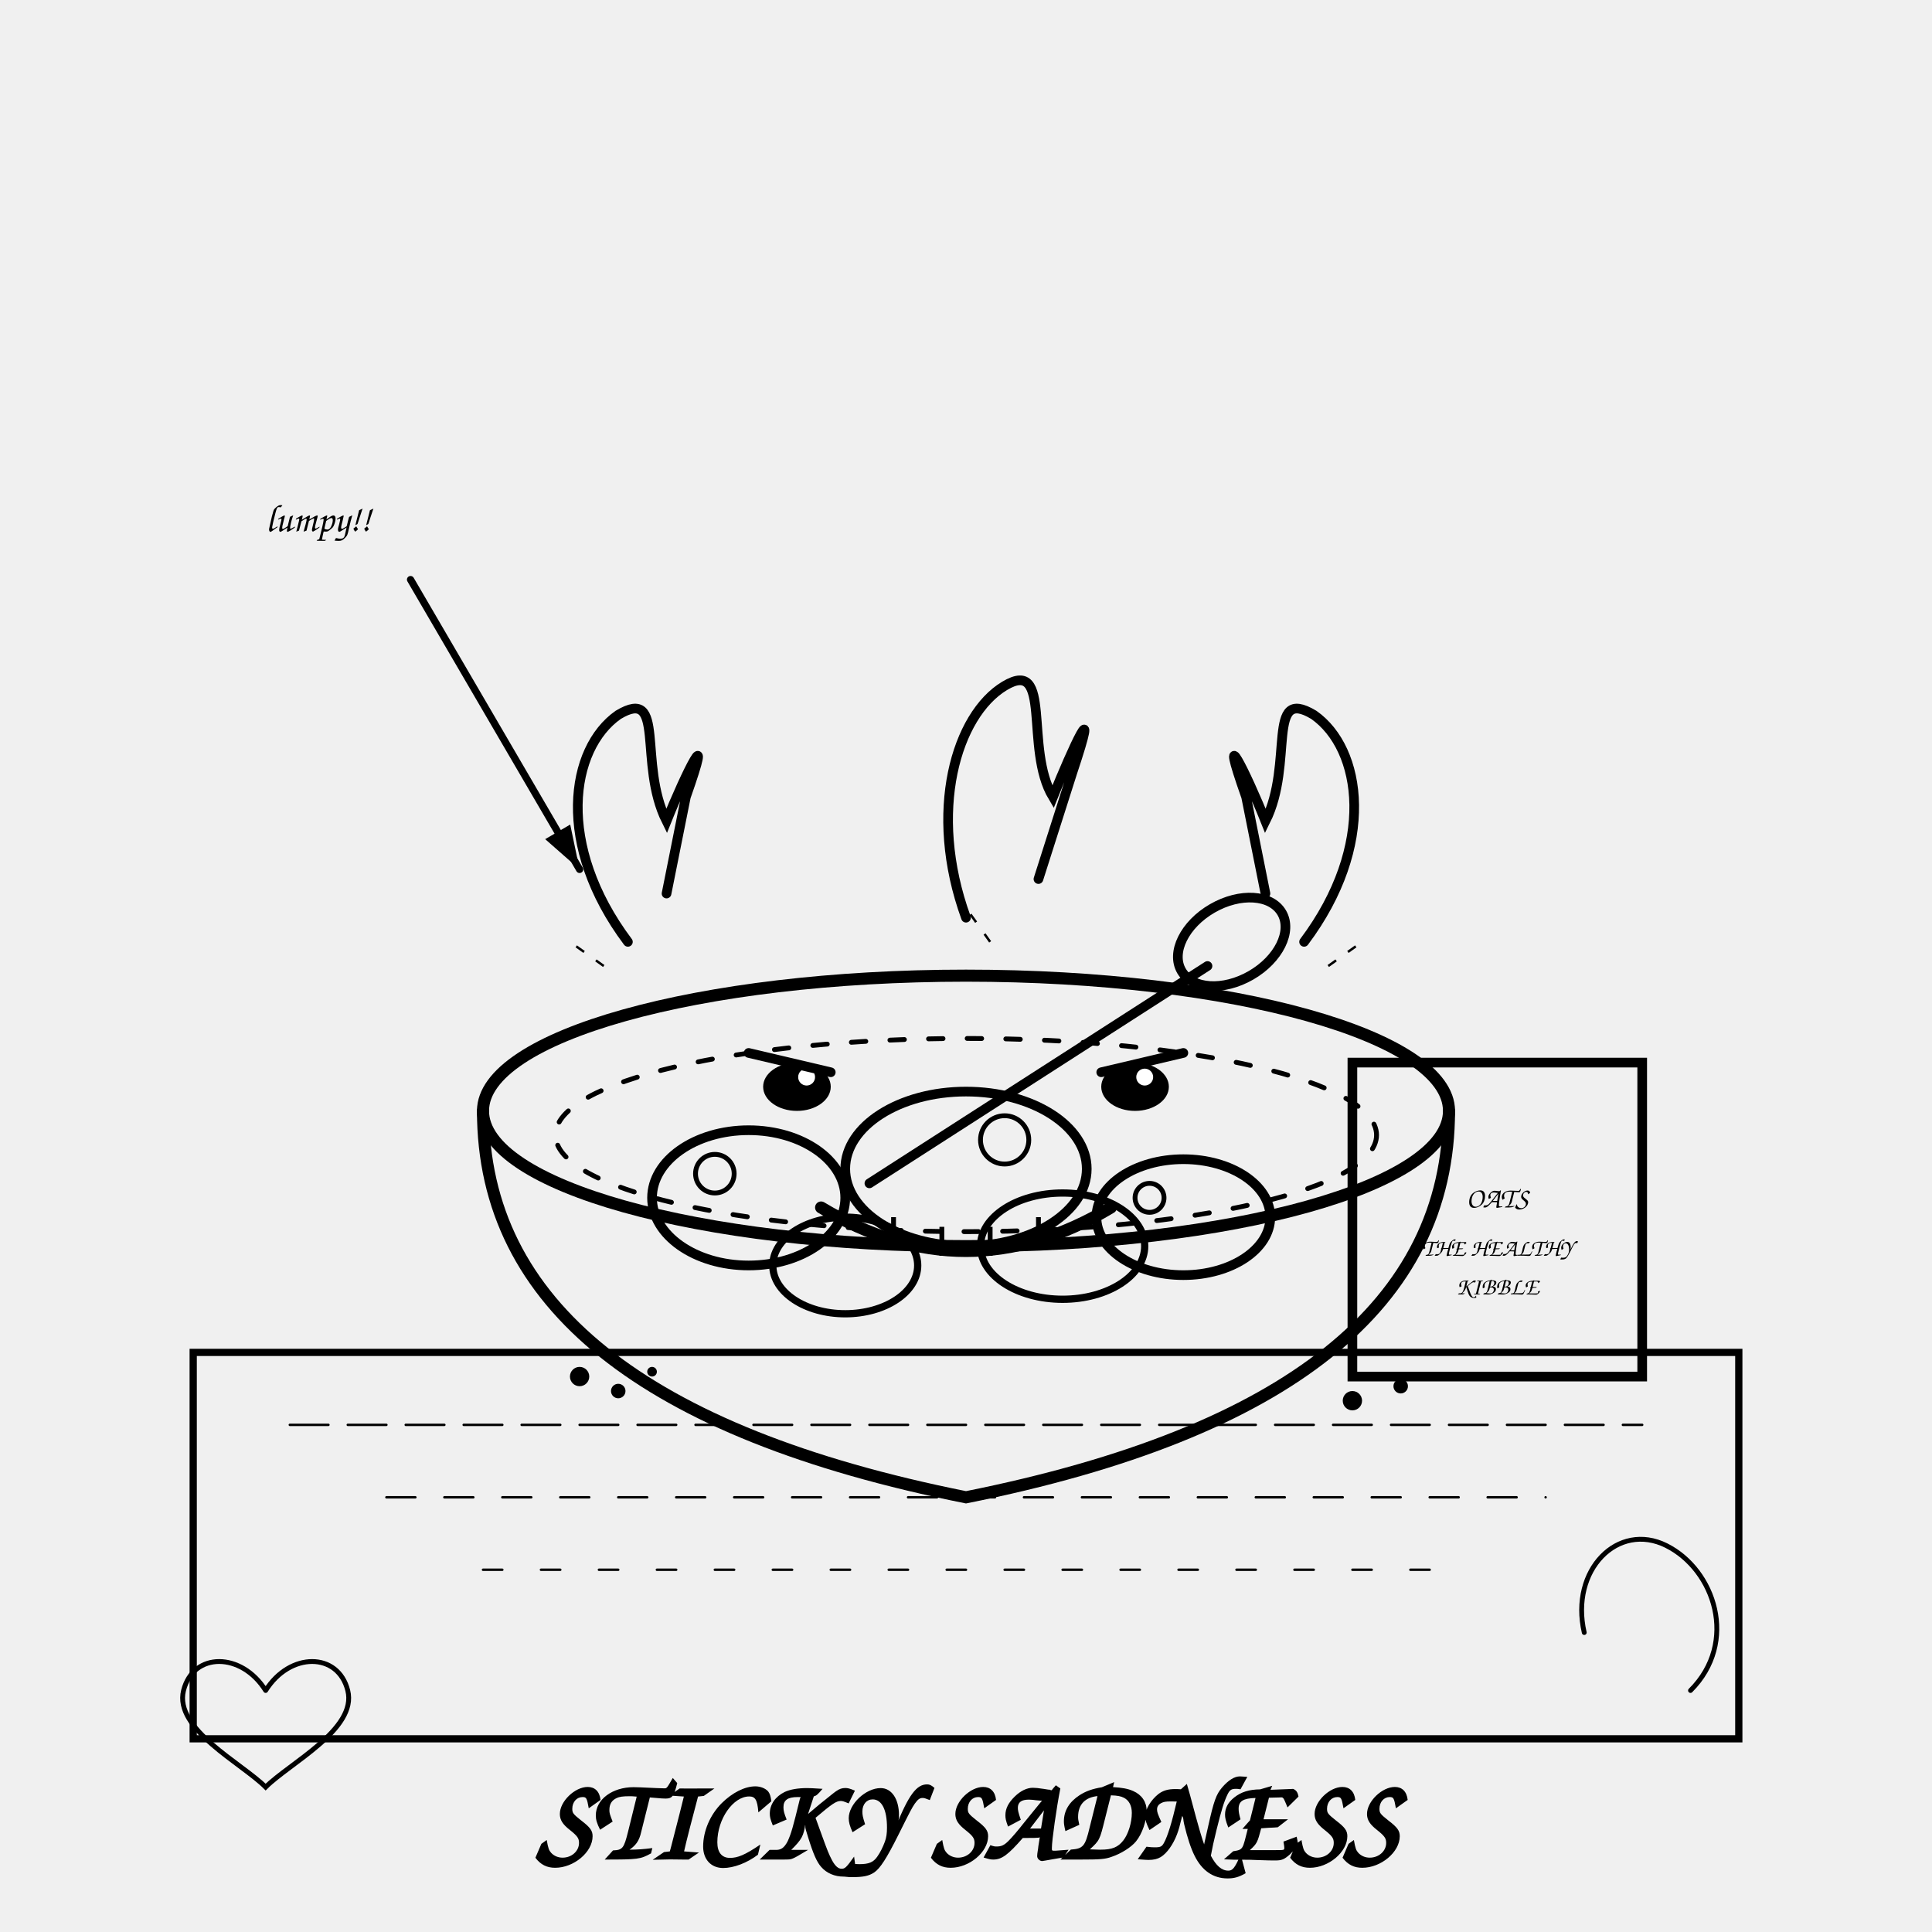
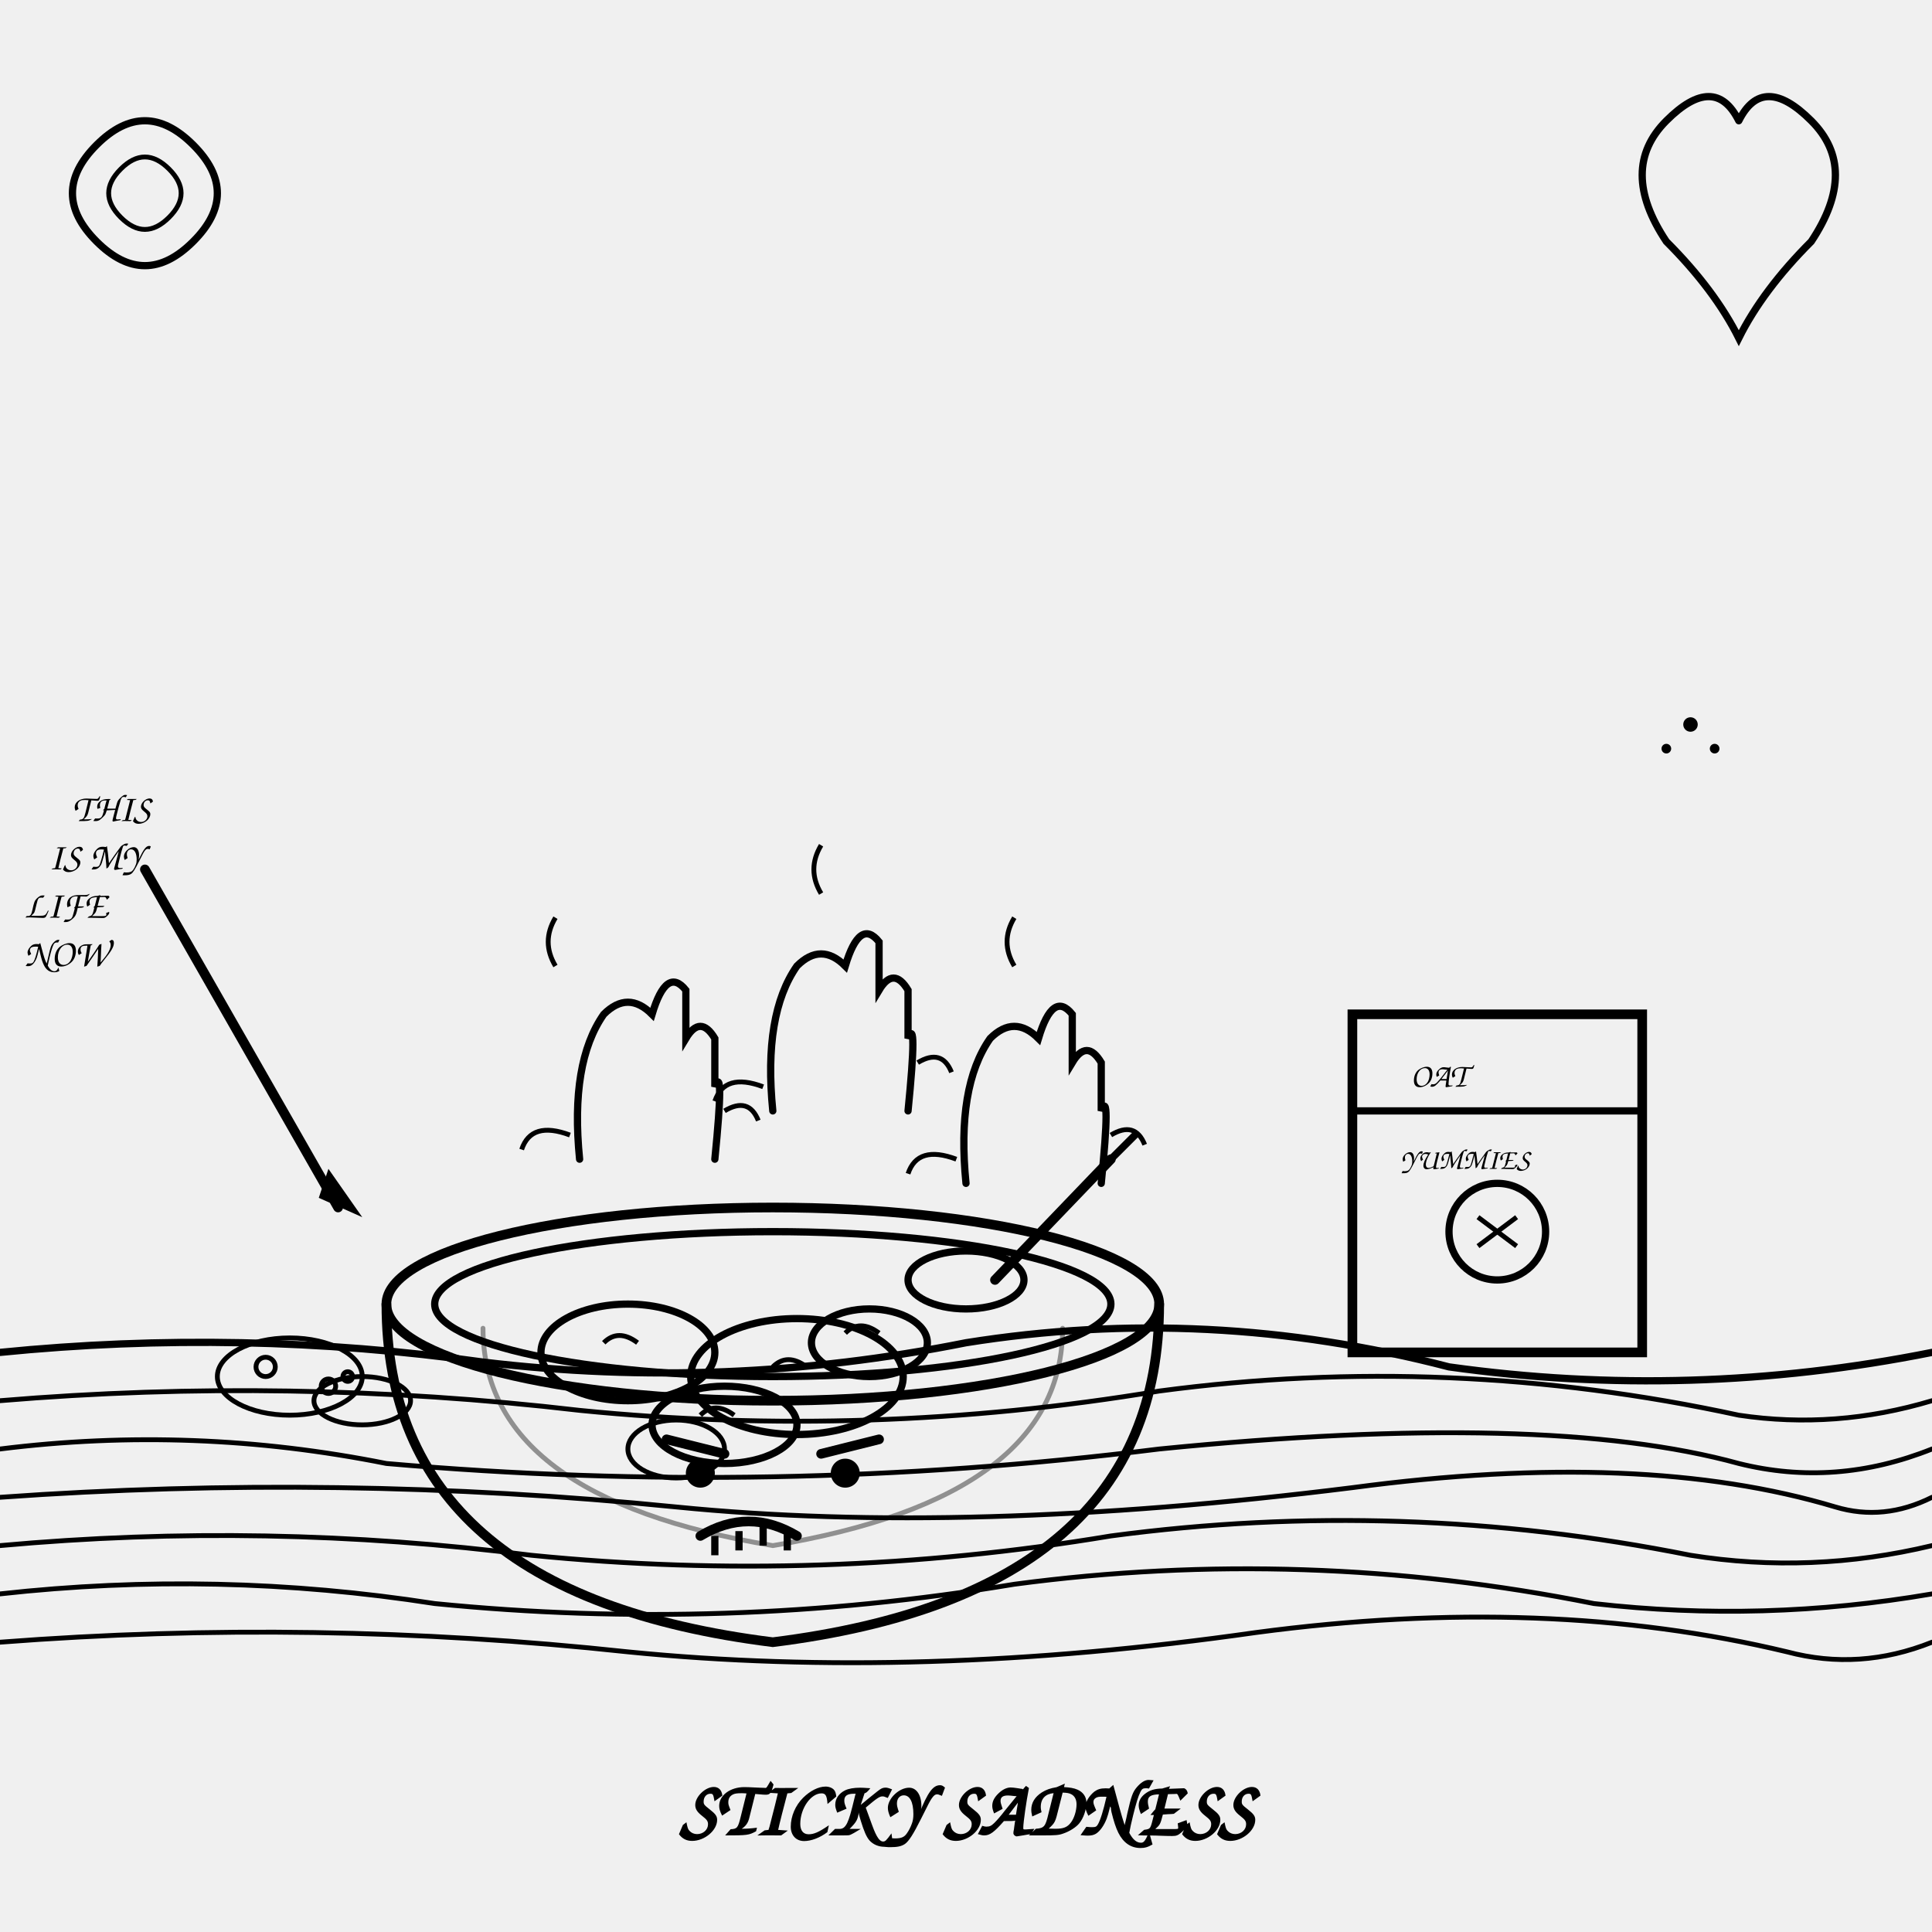
- <svg xmlns="http://www.w3.org/2000/svg" viewBox="0 0 400 400" width="400" height="400">
-   <rect x="40" y="280" width="320" height="80" fill="none" stroke="black" stroke-width="1.5" stroke-linecap="round" />
-   <line x1="60" y1="295" x2="340" y2="295" stroke="black" stroke-width="0.5" stroke-linecap="round" stroke-dasharray="8 4" />
-   <line x1="80" y1="310" x2="320" y2="310" stroke="black" stroke-width="0.5" stroke-linecap="round" stroke-dasharray="6 6" />
-   <line x1="100" y1="325" x2="300" y2="325" stroke="black" stroke-width="0.5" stroke-linecap="round" stroke-dasharray="4 8" />
-   <rect x="280" y="220" width="60" height="65" fill="none" stroke="black" stroke-width="2" stroke-linecap="round" />
-   <text x="310" y="250" text-anchor="middle" font-family="Comic Sans MS, cursive" font-size="6" fill="black">OATS</text>
-   <text x="310" y="260" text-anchor="middle" font-family="Comic Sans MS, cursive" font-size="5" fill="black">THE HEALTHY</text>
-   <text x="310" y="268" text-anchor="middle" font-family="Comic Sans MS, cursive" font-size="5" fill="black">KIBBLE</text>
-   <path d="M 100 230 Q 100 290 200 310 Q 300 290 300 230" fill="none" stroke="black" stroke-width="2.5" stroke-linecap="round" />
-   <ellipse cx="200" cy="230" rx="100" ry="28" fill="none" stroke="black" stroke-width="2.5" stroke-linecap="round" />
-   <ellipse cx="200" cy="235" rx="85" ry="20" fill="none" stroke="black" stroke-width="1" stroke-linecap="round" stroke-dasharray="3 5" />
-   <ellipse cx="155" cy="248" rx="20" ry="14" fill="none" stroke="black" stroke-width="2" stroke-linecap="round" />
-   <ellipse cx="200" cy="242" rx="25" ry="16" fill="none" stroke="black" stroke-width="2" stroke-linecap="round" />
-   <ellipse cx="245" cy="252" rx="18" ry="12" fill="none" stroke="black" stroke-width="2" stroke-linecap="round" />
-   <ellipse cx="175" cy="262" rx="15" ry="10" fill="none" stroke="black" stroke-width="1.5" stroke-linecap="round" />
-   <ellipse cx="220" cy="258" rx="17" ry="11" fill="none" stroke="black" stroke-width="1.5" stroke-linecap="round" />
-   <circle cx="148" cy="243" r="4" fill="none" stroke="black" stroke-width="1" />
-   <circle cx="208" cy="236" r="5" fill="none" stroke="black" stroke-width="1" />
-   <circle cx="238" cy="248" r="3" fill="none" stroke="black" stroke-width="1" />
-   <ellipse cx="165" cy="225" rx="7" ry="5" fill="black" />
-   <ellipse cx="235" cy="225" rx="7" ry="5" fill="black" />
-   <circle cx="167" cy="223" r="1.5" fill="white" stroke="white" stroke-width="0.5" />
-   <circle cx="237" cy="223" r="1.5" fill="white" stroke="white" stroke-width="0.5" />
-   <path d="M 155 218 L 172 222" stroke="black" stroke-width="2" stroke-linecap="round" />
-   <path d="M 245 218 L 228 222" stroke="black" stroke-width="2" stroke-linecap="round" />
-   <path d="M 170 250 Q 200 268 230 250" fill="none" stroke="black" stroke-width="2.5" stroke-linecap="round" />
-   <line x1="185" y1="252" x2="185" y2="258" stroke="black" stroke-width="1" />
-   <line x1="195" y1="254" x2="195" y2="260" stroke="black" stroke-width="1" />
-   <line x1="205" y1="254" x2="205" y2="260" stroke="black" stroke-width="1" />
-   <line x1="215" y1="252" x2="215" y2="258" stroke="black" stroke-width="1" />
-   <path d="M 130 195 C 115 175 118 155 128 148 C 138 142 132 158 138 170 C 142 160 148 148 142 165 L 138 185" fill="none" stroke="black" stroke-width="2" stroke-linecap="round" />
-   <line x1="125" y1="200" x2="118" y2="195" stroke="black" stroke-width="0.5" stroke-dasharray="2 3" />
-   <path d="M 200 190 C 192 168 198 148 208 142 C 218 136 212 155 218 165 C 222 155 228 142 222 160 L 215 182" fill="none" stroke="black" stroke-width="2" stroke-linecap="round" />
-   <line x1="205" y1="195" x2="200" y2="188" stroke="black" stroke-width="0.5" stroke-dasharray="2 3" />
-   <path d="M 270 195 C 285 175 282 155 272 148 C 262 142 268 158 262 170 C 258 160 252 148 258 165 L 262 185" fill="none" stroke="black" stroke-width="2" stroke-linecap="round" />
-   <line x1="275" y1="200" x2="282" y2="195" stroke="black" stroke-width="0.5" stroke-dasharray="2 3" />
-   <circle cx="120" cy="285" r="2" fill="black" />
-   <circle cx="128" cy="288" r="1.5" fill="black" />
-   <circle cx="135" cy="284" r="1" fill="black" />
-   <circle cx="280" cy="290" r="2" fill="black" />
-   <circle cx="290" cy="287" r="1.5" fill="black" />
-   <line x1="250" y1="200" x2="180" y2="245" stroke="black" stroke-width="2" stroke-linecap="round" />
-   <ellipse cx="255" cy="195" rx="12" ry="8" fill="none" stroke="black" stroke-width="2" stroke-linecap="round" transform="rotate(-30 255 195)" />
-   <path d="M 350 350 C 360 340 355 325 345 320 C 335 315 325 325 328 338" fill="none" stroke="black" stroke-width="1" stroke-linecap="round" />
-   <path d="M 55 350 C 50 342 40 342 38 350 C 36 358 50 365 55 370 C 60 365 74 358 72 350 C 70 342 60 342 55 350" fill="none" stroke="black" stroke-width="1" stroke-linecap="round" />
-   <text x="200" y="385" text-anchor="middle" font-family="Comic Sans MS, cursive" font-size="24" fill="black" font-weight="bold">STICKY SADNESS</text>
-   <path d="M 85 120 L 120 180" stroke="black" stroke-width="1.5" stroke-linecap="round" marker-end="url(#arrowhead)" />
-   <text x="55" y="110" font-family="Comic Sans MS, cursive" font-size="8" fill="black">lumpy!!</text>
-   <defs>
-     <marker id="arrowhead" markerWidth="6" markerHeight="4" refX="6" refY="2" orient="auto">
-       <polygon points="0 0, 6 2, 0 4" fill="black" />
-     </marker>
-   </defs>
+ <svg xmlns="http://www.w3.org/2000/svg" viewBox="0 0 400 400">
+   <path d="M0 280 Q50 275 100 282 Q150 288 200 278 Q250 270 300 283 Q350 290 400 280" stroke="#000" stroke-width="1.5" fill="none" stroke-linecap="round" />
+   <path d="M0 290 Q60 285 120 292 Q180 298 240 288 Q300 280 360 293 Q380 296 400 290" stroke="#000" stroke-width="1" fill="none" stroke-linecap="round" />
+   <path d="M0 300 Q40 295 80 303 Q160 310 240 300 Q320 292 360 303 Q380 308 400 300" stroke="#000" stroke-width="1" fill="none" stroke-linecap="round" />
+   <path d="M0 310 Q70 305 140 312 Q200 318 280 308 Q340 300 380 312 Q390 315 400 310" stroke="#000" stroke-width="1" fill="none" stroke-linecap="round" />
+   <path d="M0 320 Q55 315 110 322 Q170 328 230 318 Q290 310 350 322 Q375 326 400 320" stroke="#000" stroke-width="1" fill="none" stroke-linecap="round" />
+   <path d="M0 330 Q45 325 90 332 Q150 338 210 328 Q270 320 330 332 Q365 336 400 330" stroke="#000" stroke-width="1" fill="none" stroke-linecap="round" />
+   <path d="M0 340 Q65 335 130 342 Q190 348 260 338 Q320 330 370 342 Q385 346 400 340" stroke="#000" stroke-width="1" fill="none" stroke-linecap="round" />
+   <rect x="280" y="210" width="60" height="70" stroke="#000" stroke-width="2" fill="none" stroke-linecap="round" />
+   <line x1="280" y1="230" x2="340" y2="230" stroke="#000" stroke-width="1.5" />
+   <text x="292" y="225" font-family="Comic Sans MS, cursive" font-size="7" fill="#000">OAT</text>
+   <text x="290" y="242" font-family="Comic Sans MS, cursive" font-size="6" fill="#000">YUMMIES</text>
+   <circle cx="310" cy="255" r="10" stroke="#000" stroke-width="1.5" fill="none" />
+   <line x1="306" y1="252" x2="314" y2="258" stroke="#000" stroke-width="1" />
+   <line x1="314" y1="252" x2="306" y2="258" stroke="#000" stroke-width="1" />
+   <ellipse cx="160" cy="270" rx="80" ry="20" stroke="#000" stroke-width="2" fill="none" stroke-linecap="round" />
+   <path d="M80 270 Q80 330 160 340 Q240 330 240 270" stroke="#000" stroke-width="2" fill="none" stroke-linecap="round" />
+   <ellipse cx="160" cy="270" rx="70" ry="15" stroke="#000" stroke-width="1.5" fill="none" stroke-linecap="round" />
+   <path d="M100 275 Q100 310 160 320 Q220 310 220 275" stroke="#000" stroke-width="1" fill="none" stroke-linecap="round" opacity="0.4" />
+   <ellipse cx="130" cy="280" rx="18" ry="10" stroke="#000" stroke-width="1.5" fill="none" stroke-linecap="round" />
+   <ellipse cx="165" cy="285" rx="22" ry="12" stroke="#000" stroke-width="1.5" fill="none" stroke-linecap="round" />
+   <ellipse cx="150" cy="295" rx="15" ry="8" stroke="#000" stroke-width="1.5" fill="none" stroke-linecap="round" />
+   <ellipse cx="180" cy="278" rx="12" ry="7" stroke="#000" stroke-width="1.5" fill="none" stroke-linecap="round" />
+   <ellipse cx="140" cy="300" rx="10" ry="6" stroke="#000" stroke-width="1" fill="none" stroke-linecap="round" />
+   <path d="M125 278 Q128 275 132 278" stroke="#000" stroke-width="1" fill="none" />
+   <path d="M160 283 Q163 280 167 283" stroke="#000" stroke-width="1" fill="none" />
+   <path d="M145 293 Q148 290 152 293" stroke="#000" stroke-width="1" fill="none" />
+   <path d="M175 276 Q178 273 182 276" stroke="#000" stroke-width="1" fill="none" />
+   <circle cx="145" cy="305" r="3" fill="#000" />
+   <circle cx="175" cy="305" r="3" fill="#000" />
+   <path d="M138 298 L150 301" stroke="#000" stroke-width="2" stroke-linecap="round" />
+   <path d="M182 298 L170 301" stroke="#000" stroke-width="2" stroke-linecap="round" />
+   <path d="M145 318 Q155 312 165 318" stroke="#000" stroke-width="2" fill="none" stroke-linecap="round" />
+   <line x1="148" y1="318" x2="148" y2="322" stroke="#000" stroke-width="1.5" />
+   <line x1="153" y1="317" x2="153" y2="321" stroke="#000" stroke-width="1.5" />
+   <line x1="158" y1="316" x2="158" y2="320" stroke="#000" stroke-width="1.5" />
+   <line x1="163" y1="317" x2="163" y2="321" stroke="#000" stroke-width="1.5" />
+   <path d="M120 240 Q118 220 125 210 Q130 205 135 210 Q138 200 142 205 L142 215 Q145 210 148 215 L148 225 Q150 220 148 240" stroke="#000" stroke-width="1.5" fill="none" stroke-linecap="round" />
+   <path d="M118 235 Q110 232 108 238" stroke="#000" stroke-width="1" fill="none" />
+   <path d="M150 230 Q155 227 157 232" stroke="#000" stroke-width="1" fill="none" />
+   <path d="M160 230 Q158 210 165 200 Q170 195 175 200 Q178 190 182 195 L182 205 Q185 200 188 205 L188 215 Q190 210 188 230" stroke="#000" stroke-width="1.5" fill="none" stroke-linecap="round" />
+   <path d="M158 225 Q150 222 148 228" stroke="#000" stroke-width="1" fill="none" />
+   <path d="M190 220 Q195 217 197 222" stroke="#000" stroke-width="1" fill="none" />
+   <path d="M200 245 Q198 225 205 215 Q210 210 215 215 Q218 205 222 210 L222 220 Q225 215 228 220 L228 230 Q230 225 228 245" stroke="#000" stroke-width="1.5" fill="none" stroke-linecap="round" />
+   <path d="M198 240 Q190 237 188 243" stroke="#000" stroke-width="1" fill="none" />
+   <path d="M230 235 Q235 232 237 237" stroke="#000" stroke-width="1" fill="none" />
+   <path d="M115 200 Q112 195 115 190" stroke="#000" stroke-width="1" fill="none" />
+   <path d="M170 185 Q167 180 170 175" stroke="#000" stroke-width="1" fill="none" />
+   <path d="M210 200 Q207 195 210 190" stroke="#000" stroke-width="1" fill="none" />
+   <ellipse cx="200" cy="265" rx="12" ry="6" stroke="#000" stroke-width="1.5" fill="none" stroke-linecap="round" />
+   <line x1="206" y1="265" x2="230" y2="240" stroke="#000" stroke-width="2" stroke-linecap="round" />
+   <line x1="228" y1="242" x2="235" y2="235" stroke="#000" stroke-width="1.5" stroke-linecap="round" />
+   <ellipse cx="60" cy="285" rx="15" ry="8" stroke="#000" stroke-width="1" fill="none" />
+   <ellipse cx="75" cy="290" rx="10" ry="5" stroke="#000" stroke-width="1" fill="none" />
+   <circle cx="55" cy="283" r="2" stroke="#000" stroke-width="1" fill="none" />
+   <circle cx="68" cy="287" r="1.5" stroke="#000" stroke-width="1" fill="none" />
+   <circle cx="72" cy="285" r="1" stroke="#000" stroke-width="1" fill="none" />
+   <path d="M20 30 Q30 20 40 30 Q50 40 40 50 Q30 60 20 50 Q10 40 20 30" stroke="#000" stroke-width="1.5" fill="none" stroke-linecap="round" />
+   <path d="M25 35 Q30 30 35 35 Q40 40 35 45 Q30 50 25 45 Q20 40 25 35" stroke="#000" stroke-width="1" fill="none" />
+   <path d="M360 25 Q365 15 375 25 Q385 35 375 50 Q365 60 360 70 Q355 60 345 50 Q335 35 345 25 Q355 15 360 25" stroke="#000" stroke-width="1.5" fill="none" stroke-linecap="round" />
+   <path d="M30 180 L70 250" stroke="#000" stroke-width="2" stroke-linecap="round" />
+   <polygon points="66,248 75,252 68,242" fill="#000" />
+   <text x="15" y="170" font-family="Comic Sans MS, cursive" font-size="8" fill="#000">THIS</text>
+   <text x="10" y="180" font-family="Comic Sans MS, cursive" font-size="8" fill="#000">IS MY</text>
+   <text x="5" y="190" font-family="Comic Sans MS, cursive" font-size="8" fill="#000">LIFE</text>
+   <text x="5" y="200" font-family="Comic Sans MS, cursive" font-size="8" fill="#000">NOW</text>
+   <circle cx="350" cy="150" r="1.5" fill="#000" />
+   <circle cx="355" cy="155" r="1" fill="#000" />
+   <circle cx="345" cy="155" r="1" fill="#000" />
+   <text x="200" y="380" font-family="Comic Sans MS, cursive" font-size="16" text-anchor="middle" fill="#000" font-weight="bold">STICKY SADNESS</text>
</svg>
